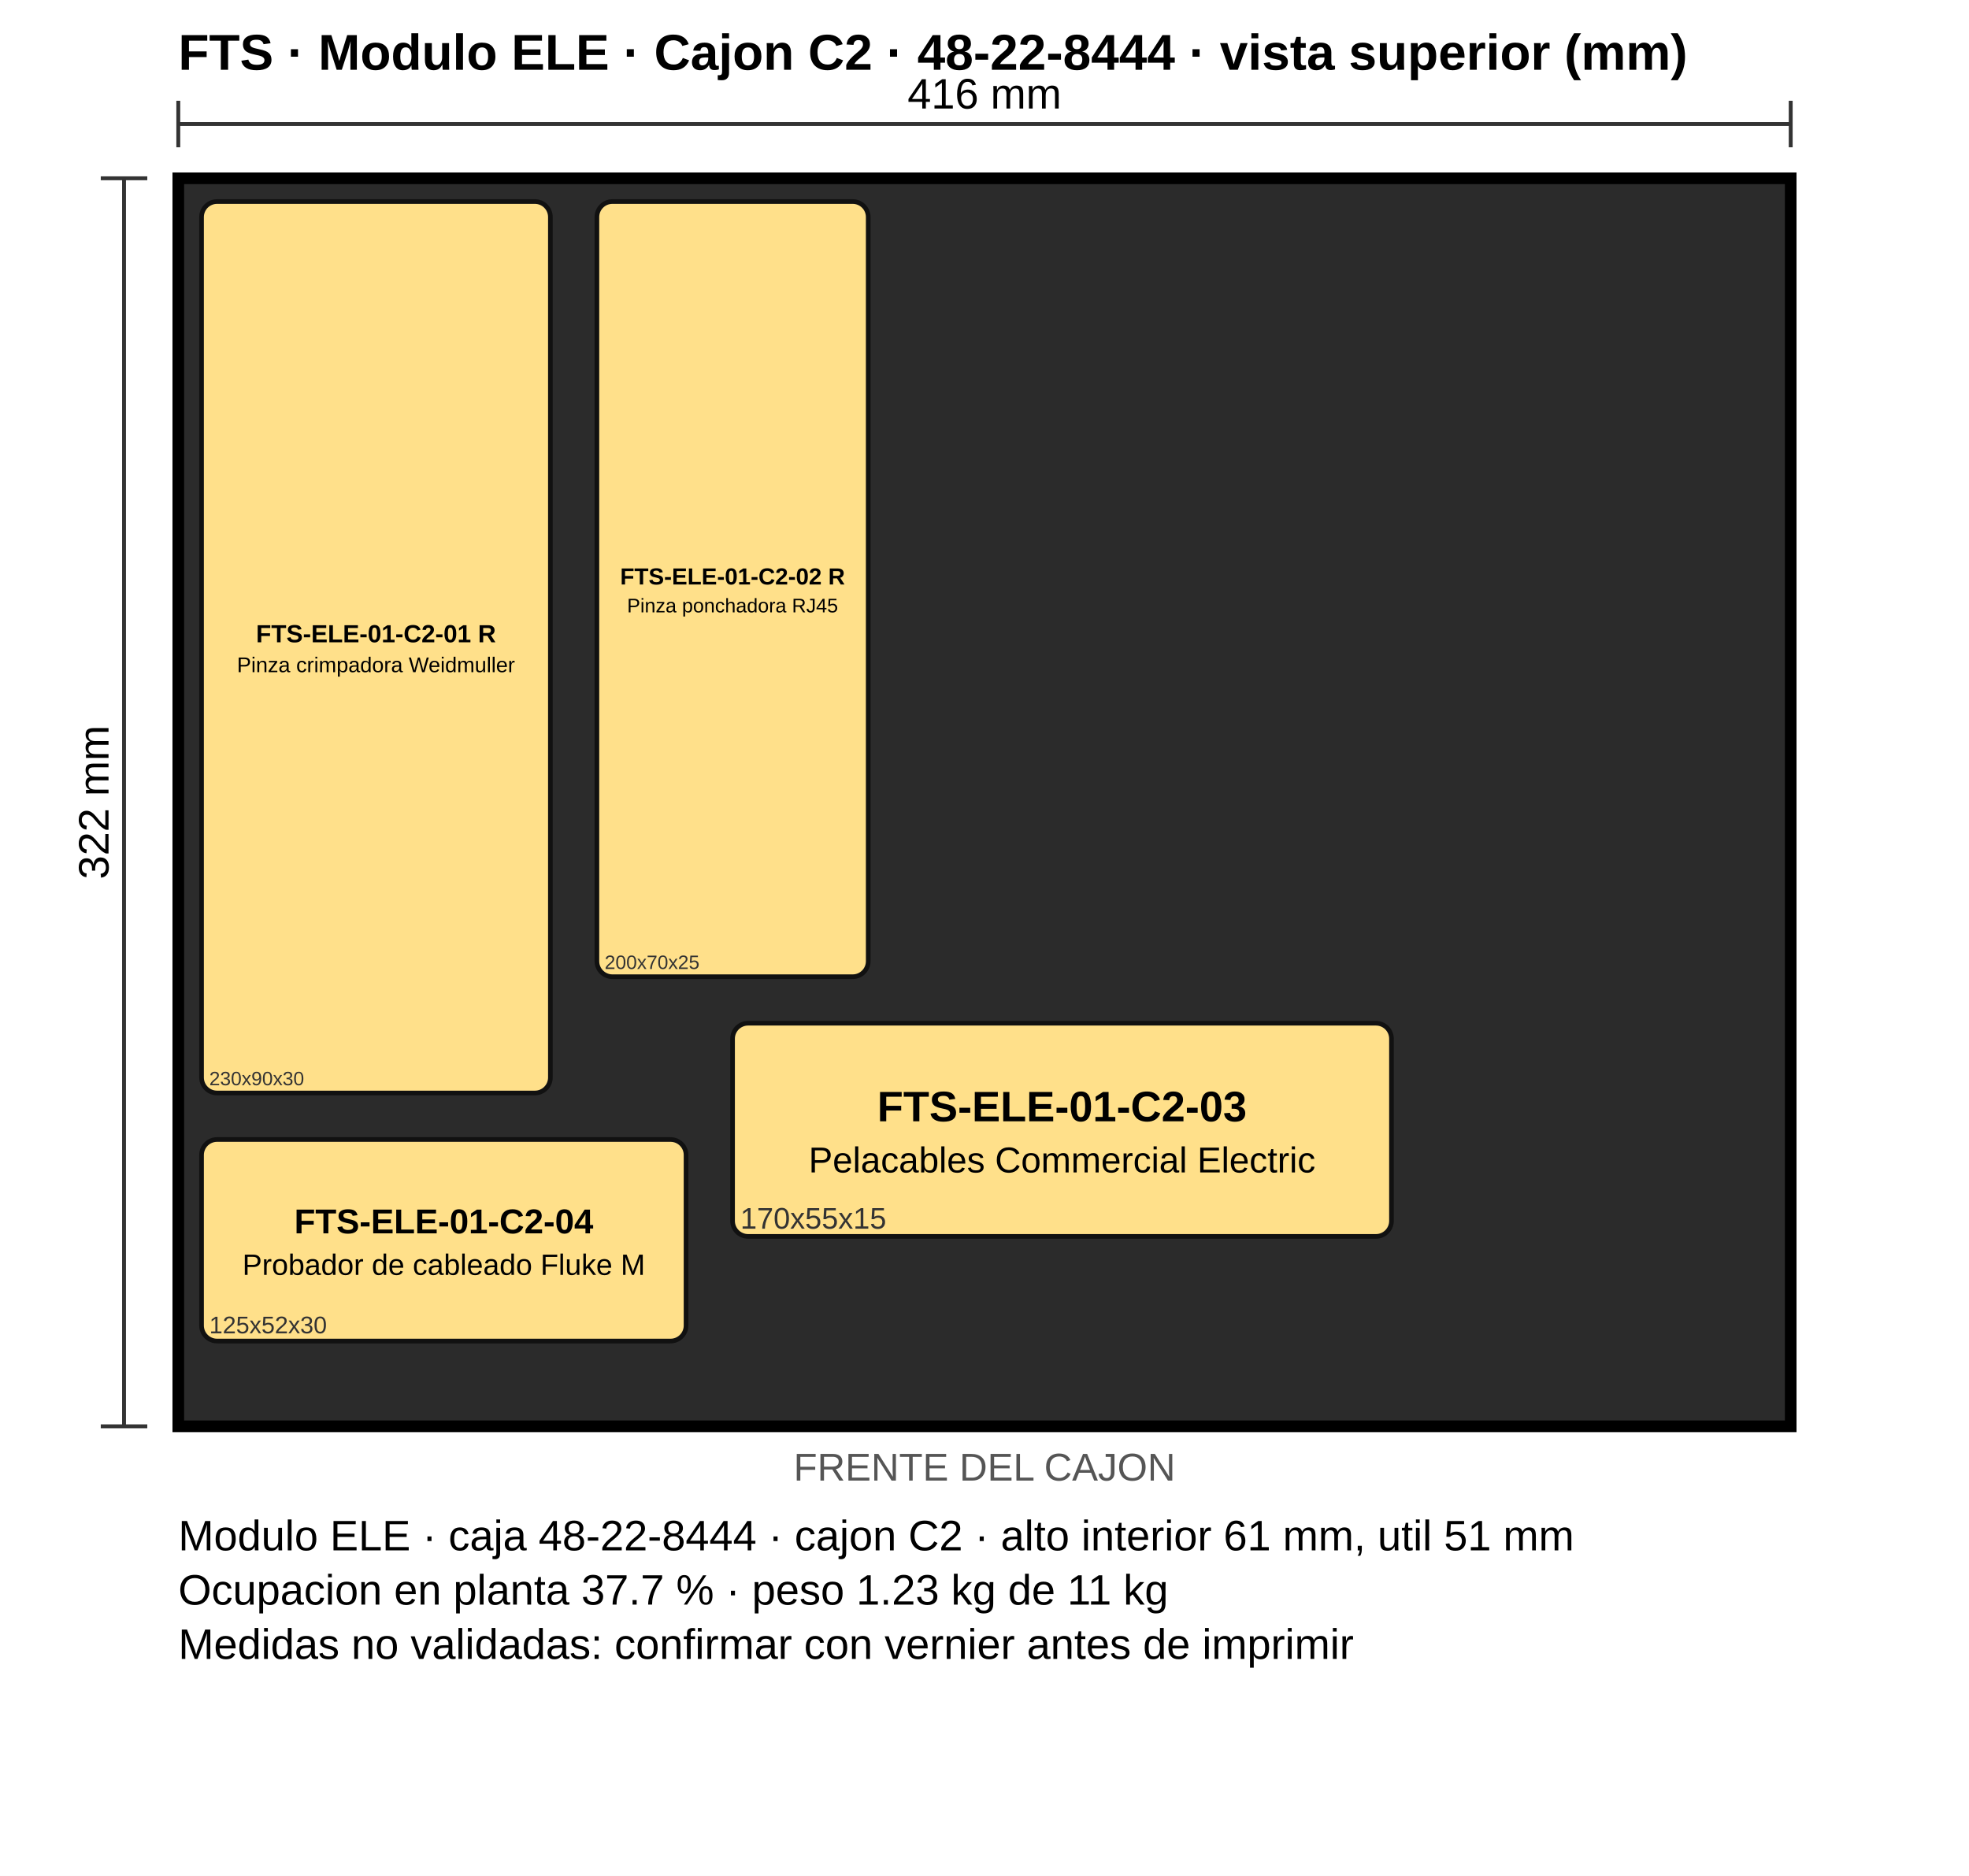
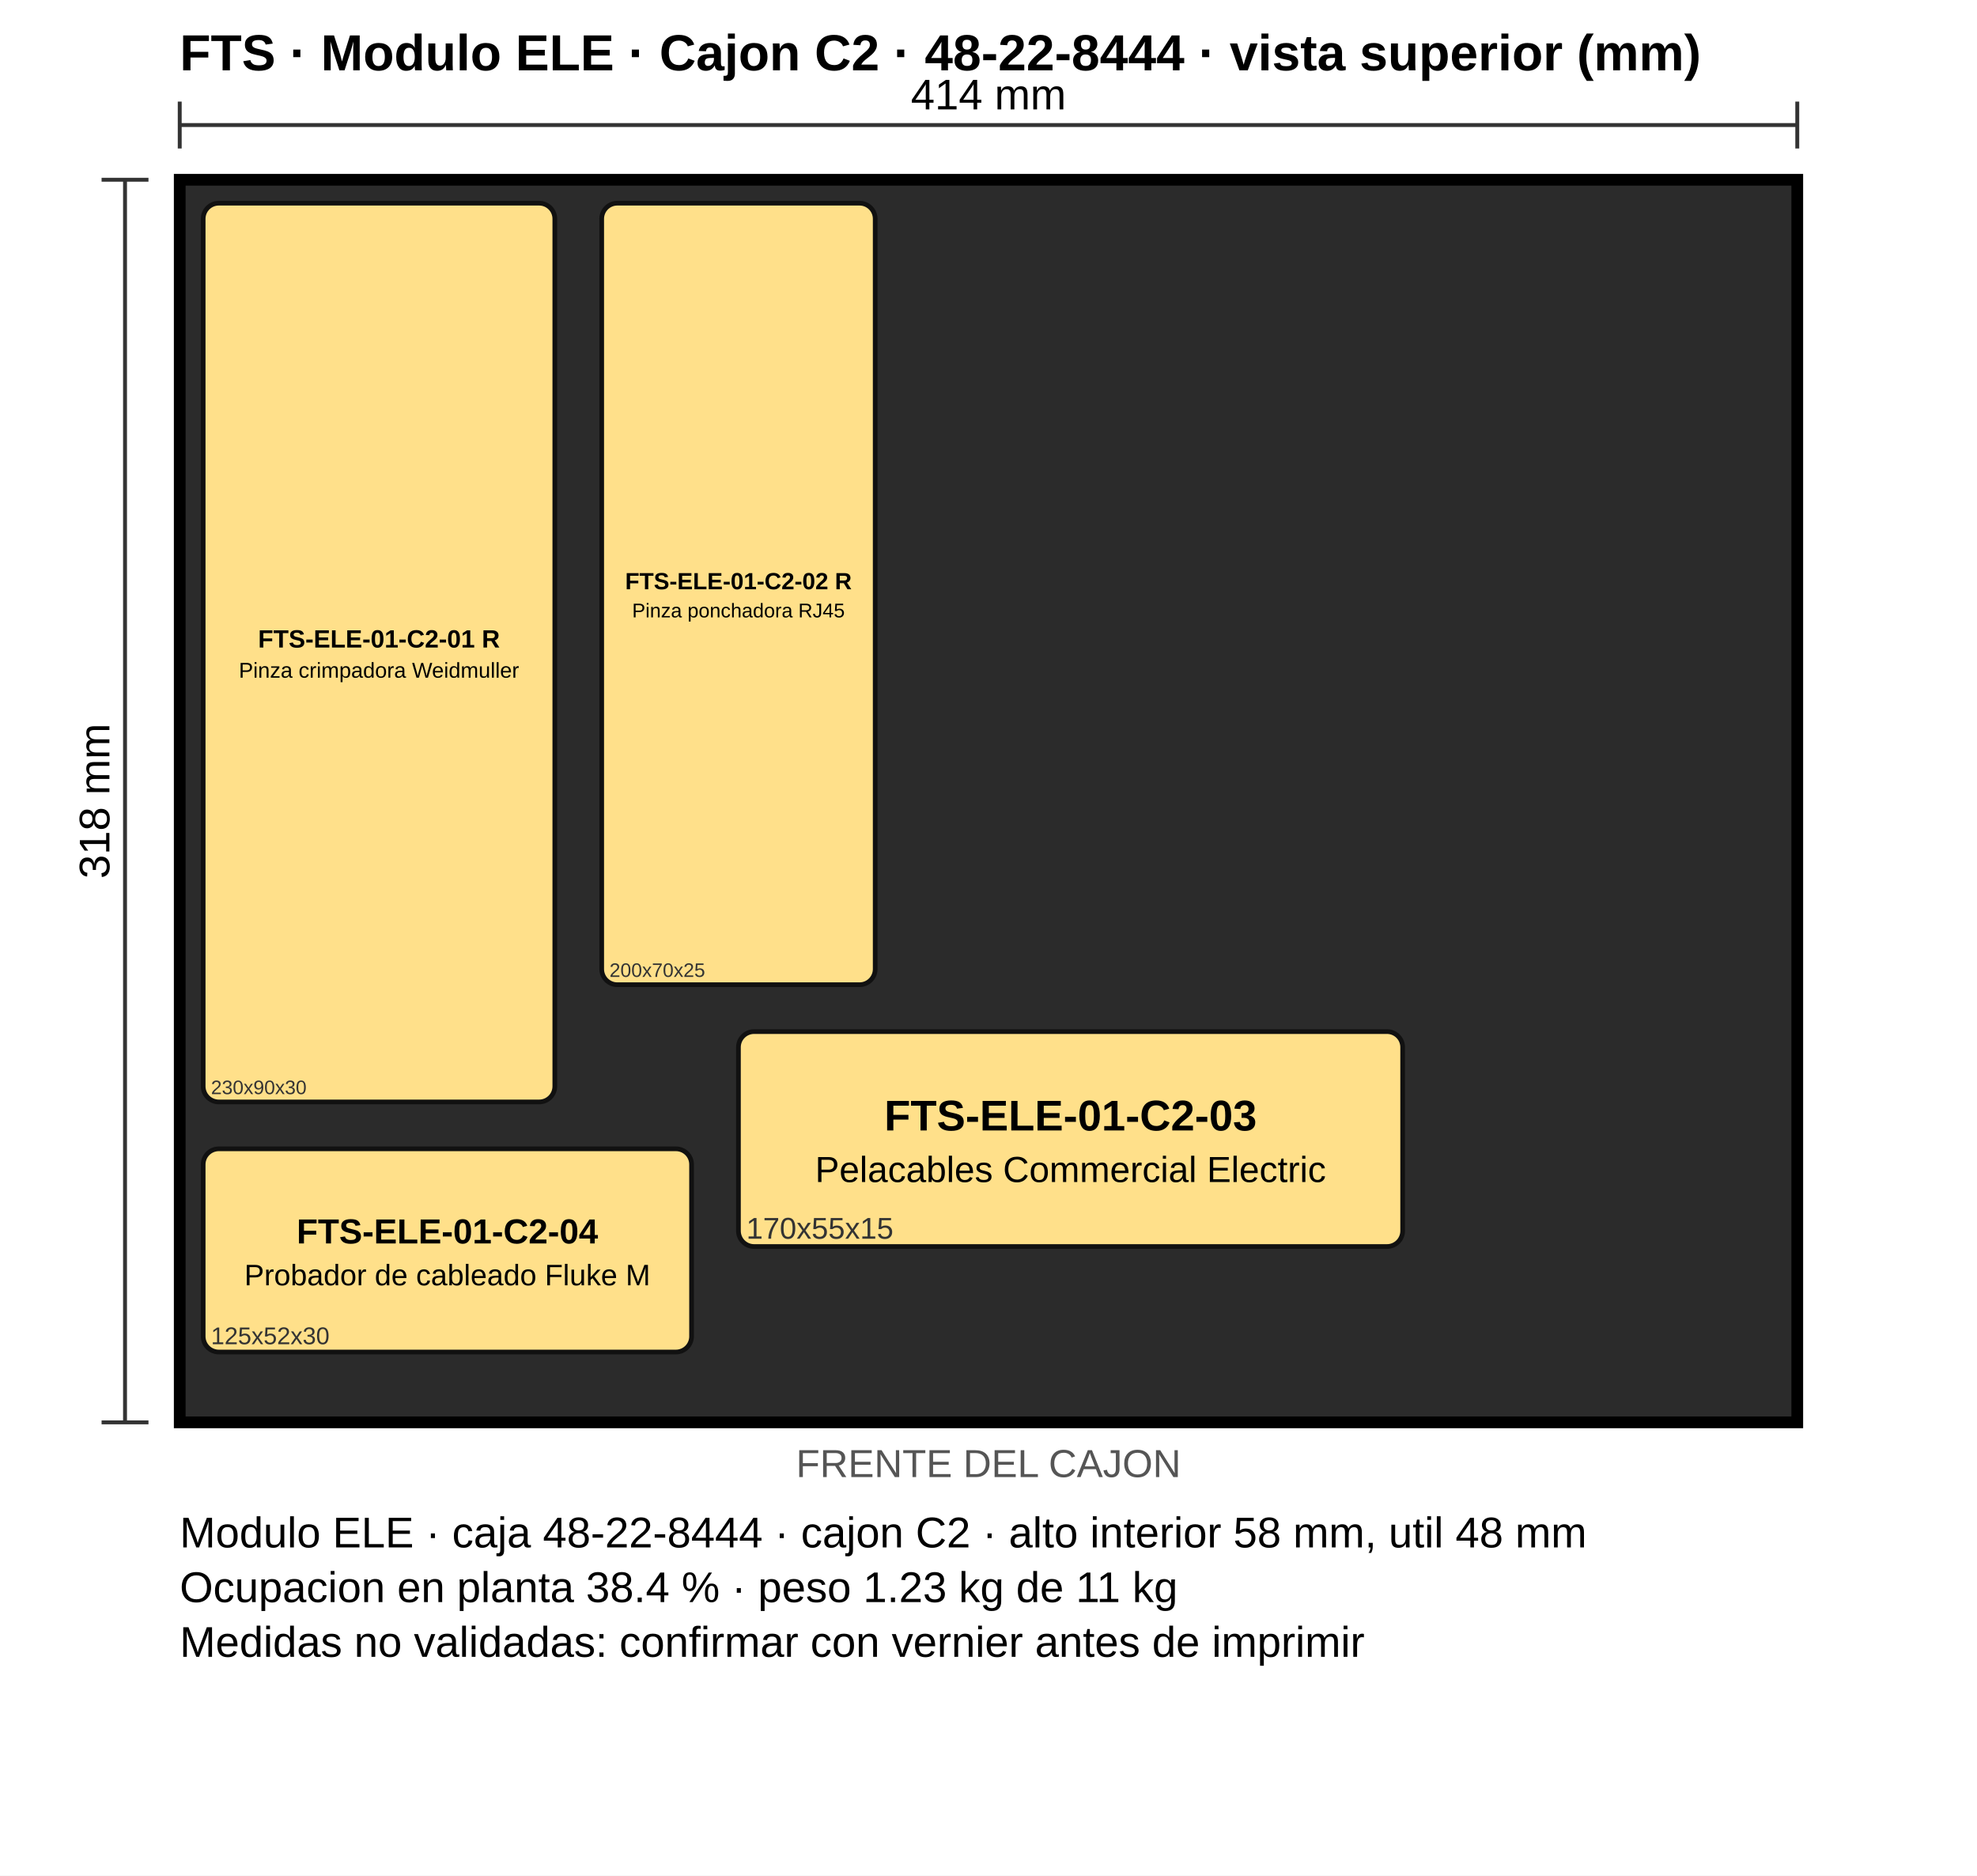
- <svg xmlns="http://www.w3.org/2000/svg" viewBox="0 0 508 484" width="813" font-family="Arial, sans-serif">
-   <rect x="0" y="0" width="508" height="484" fill="#ffffff" />
+ <svg xmlns="http://www.w3.org/2000/svg" viewBox="0 0 506 480" width="810" font-family="Arial, sans-serif">
+   <rect x="0" y="0" width="506" height="480" fill="#ffffff" />
  <text x="46" y="18" font-size="13" font-weight="bold">FTS · Modulo ELE · Cajon C2 · 48-22-8444 · vista superior (mm)</text>
-   <rect x="46" y="46" width="416" height="322" fill="#2b2b2b" stroke="#000" stroke-width="3" />
-   <line x1="46" y1="32" x2="462" y2="32" stroke="#333" stroke-width="1" />
+   <rect x="46" y="46" width="414" height="318" fill="#2b2b2b" stroke="#000" stroke-width="3" />
+   <line x1="46" y1="32" x2="460" y2="32" stroke="#333" stroke-width="1" />
  <line x1="46" y1="26" x2="46" y2="38" stroke="#333" />
-   <line x1="462" y1="26" x2="462" y2="38" stroke="#333" />
-   <text x="254.0" y="28" font-size="11" text-anchor="middle">416 mm</text>
-   <line x1="32" y1="46" x2="32" y2="368" stroke="#333" />
+   <line x1="460" y1="26" x2="460" y2="38" stroke="#333" />
+   <text x="253.0" y="28" font-size="11" text-anchor="middle">414 mm</text>
+   <line x1="32" y1="46" x2="32" y2="364" stroke="#333" />
  <line x1="26" y1="46" x2="38" y2="46" stroke="#333" />
-   <line x1="26" y1="368" x2="38" y2="368" stroke="#333" />
-   <text x="28" y="207.0" font-size="11" text-anchor="middle" transform="rotate(-90 28 207.0)">322 mm</text>
-   <text x="254.0" y="382" font-size="10" text-anchor="middle" fill="#555">FRENTE DEL CAJON</text>
+   <line x1="26" y1="364" x2="38" y2="364" stroke="#333" />
+   <text x="28" y="205.0" font-size="11" text-anchor="middle" transform="rotate(-90 28 205.0)">318 mm</text>
+   <text x="253.0" y="378" font-size="10" text-anchor="middle" fill="#555">FRENTE DEL CAJON</text>
  <rect x="52" y="52" width="90" height="230" rx="4" fill="#FFE08A" stroke="#111" stroke-width="1.2" />
  <text x="97.0" y="165.714" font-size="6.4" text-anchor="middle" font-weight="bold">FTS-ELE-01-C2-01 R</text>
  <text x="97.0" y="173.429" font-size="5.5" text-anchor="middle">Pinza crimpadora Weidmuller </text>
  <text x="54" y="280" font-size="5.0" fill="#333">230x90x30</text>
  <rect x="154" y="52" width="70" height="200" rx="4" fill="#FFE08A" stroke="#111" stroke-width="1.2" />
  <text x="189.0" y="150.8" font-size="6.0" text-anchor="middle" font-weight="bold">FTS-ELE-01-C2-02 R</text>
  <text x="189.0" y="158.0" font-size="5.1" text-anchor="middle">Pinza ponchadora RJ45</text>
  <text x="156" y="250" font-size="5.0" fill="#333">200x70x25</text>
  <rect x="189" y="264" width="170" height="55" rx="4" fill="#FFE08A" stroke="#111" stroke-width="1.2" />
  <text x="274.0" y="289.3" font-size="11.0" text-anchor="middle" font-weight="bold">FTS-ELE-01-C2-03</text>
  <text x="274.0" y="302.5" font-size="9.3" text-anchor="middle">Pelacables Commercial Electric</text>
  <text x="191" y="317" font-size="7.7" fill="#333">170x55x15</text>
  <rect x="52" y="294" width="125" height="52" rx="4" fill="#FFE08A" stroke="#111" stroke-width="1.2" />
  <text x="114.5" y="318.214" font-size="8.9" text-anchor="middle" font-weight="bold">FTS-ELE-01-C2-04</text>
  <text x="114.5" y="328.929" font-size="7.6" text-anchor="middle">Probador de cableado Fluke M</text>
  <text x="54" y="344" font-size="6.2" fill="#333">125x52x30</text>
-   <text x="46" y="400" font-size="11" fill="#000">Modulo ELE · caja 48-22-8444 · cajon C2 · alto interior 61 mm, util 51 mm</text>
-   <text x="46" y="414" font-size="11" fill="#000">Ocupacion en planta 37.7 % · peso 1.23 kg de 11 kg</text>
-   <text x="46" y="428" font-size="11" fill="#000">Medidas no validadas: confirmar con vernier antes de imprimir</text>
+   <text x="46" y="396" font-size="11" fill="#000">Modulo ELE · caja 48-22-8444 · cajon C2 · alto interior 58 mm, util 48 mm</text>
+   <text x="46" y="410" font-size="11" fill="#000">Ocupacion en planta 38.4 % · peso 1.23 kg de 11 kg</text>
+   <text x="46" y="424" font-size="11" fill="#000">Medidas no validadas: confirmar con vernier antes de imprimir</text>
</svg>
